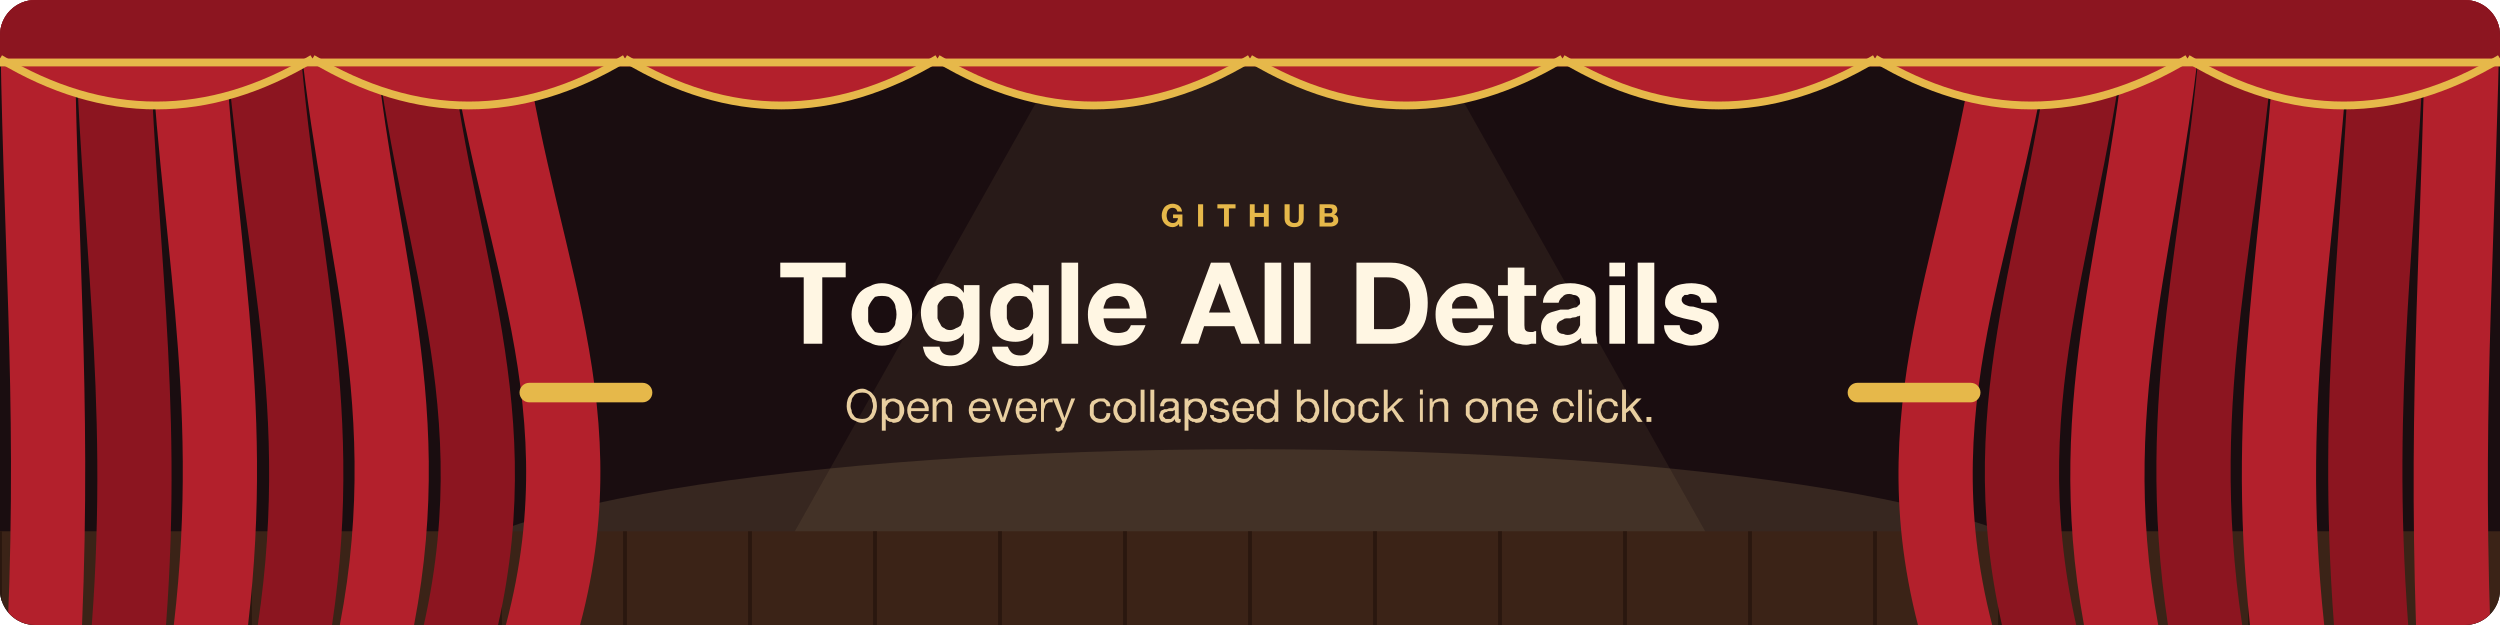
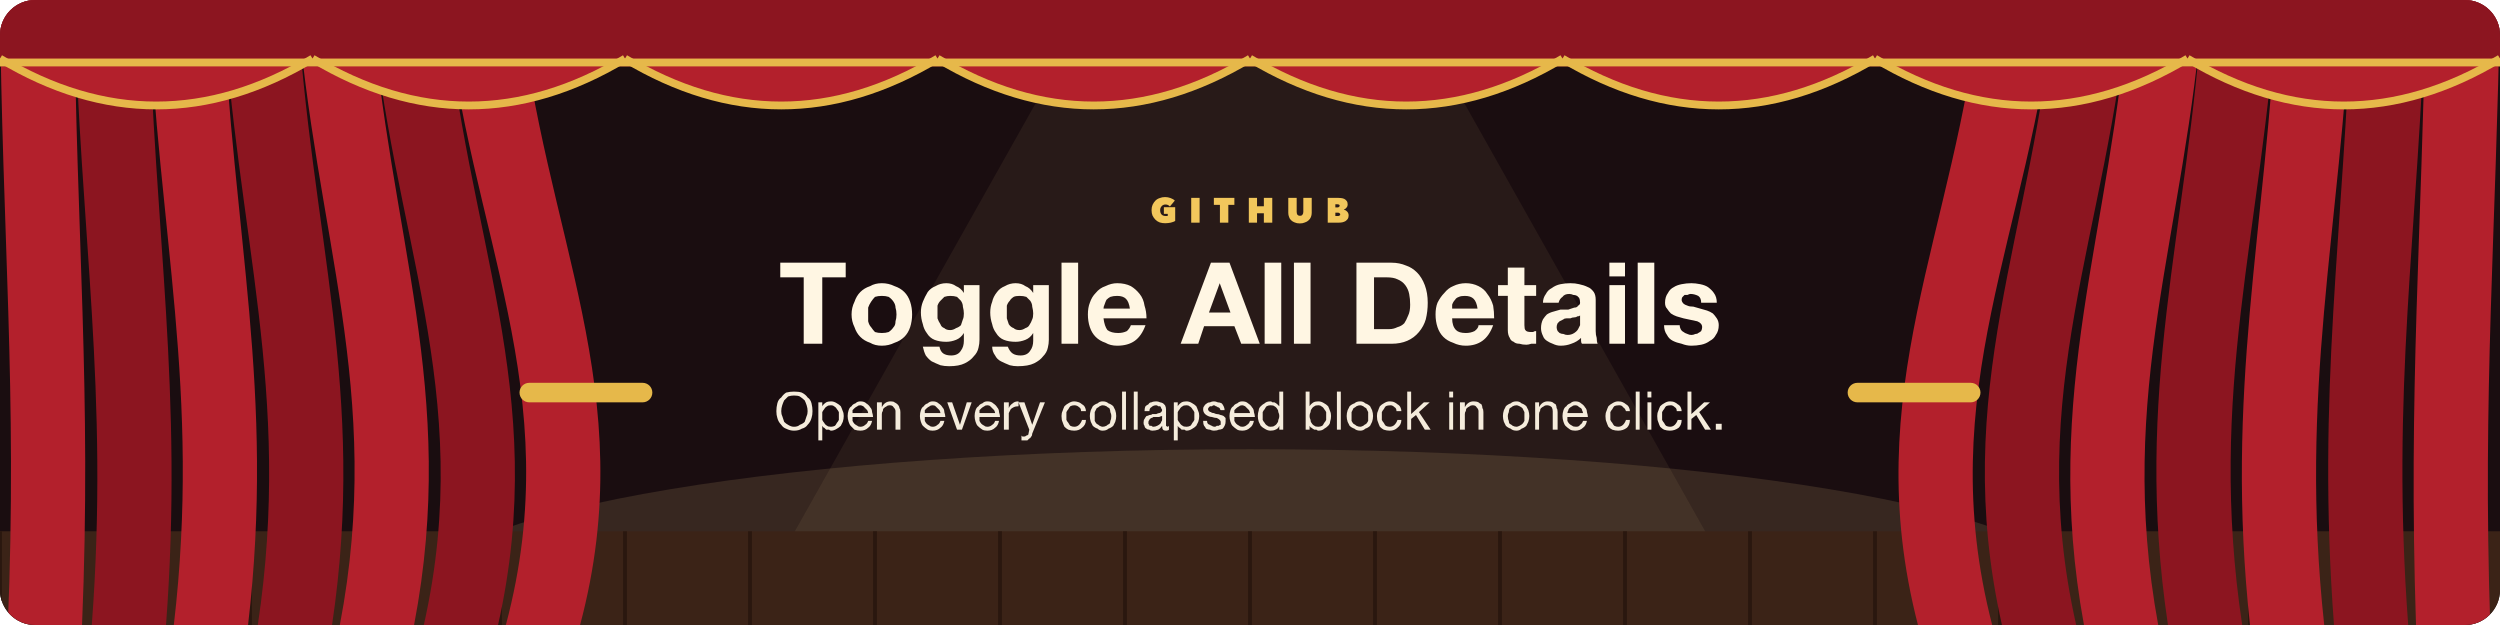
<svg xmlns="http://www.w3.org/2000/svg" viewBox="0 0 1280 320" width="1280" height="320" role="img" aria-label="github-toggle-all-details">
  <clipPath id="k">
    <rect width="1280" height="320" rx="18" />
  </clipPath>
  <g clip-path="url(#k)">
    <rect width="1280" height="320" fill="#1A0D10" />
    <ellipse cx="640" cy="300" rx="420" ry="70" fill="#F7D58B" opacity=".13" />
    <polygon points="560,0 720,0 900,320 380,320" fill="#F7D58B" opacity=".07" />
    <rect y="272" width="1280" height="48" fill="#3B2317" />
    <path d="M0 272v48" stroke="#2A170F" stroke-width="2" />
    <path d="M64 272v48" stroke="#2A170F" stroke-width="2" />
    <path d="M128 272v48" stroke="#2A170F" stroke-width="2" />
    <path d="M192 272v48" stroke="#2A170F" stroke-width="2" />
    <path d="M256 272v48" stroke="#2A170F" stroke-width="2" />
    <path d="M320 272v48" stroke="#2A170F" stroke-width="2" />
    <path d="M384 272v48" stroke="#2A170F" stroke-width="2" />
    <path d="M448 272v48" stroke="#2A170F" stroke-width="2" />
    <path d="M512 272v48" stroke="#2A170F" stroke-width="2" />
    <path d="M576 272v48" stroke="#2A170F" stroke-width="2" />
    <path d="M640 272v48" stroke="#2A170F" stroke-width="2" />
    <path d="M704 272v48" stroke="#2A170F" stroke-width="2" />
    <path d="M768 272v48" stroke="#2A170F" stroke-width="2" />
    <path d="M832 272v48" stroke="#2A170F" stroke-width="2" />
    <path d="M896 272v48" stroke="#2A170F" stroke-width="2" />
    <path d="M960 272v48" stroke="#2A170F" stroke-width="2" />
    <path d="M1024 272v48" stroke="#2A170F" stroke-width="2" />
    <path d="M1088 272v48" stroke="#2A170F" stroke-width="2" />
    <path d="M1152 272v48" stroke="#2A170F" stroke-width="2" />
    <path d="M1216 272v48" stroke="#2A170F" stroke-width="2" />
    <path d="M0 0H38 C39 120 47 200 42 320 H4 C9 200 1 120 0 0Z" fill="#B3202C" />
    <path d="M38 0H76 C79 120 94 200 85 320 H47 C56 200 41 120 38 0Z" fill="#8C1520" />
    <path d="M76 0H114 C119 120 141 200 127 320 H89 C103 200 81 120 76 0Z" fill="#B3202C" />
    <path d="M114 0H152 C159 120 188 200 170 320 H132 C150 200 121 120 114 0Z" fill="#8C1520" />
    <path d="M152 0H190 C199 120 235 200 212 320 H174 C197 200 161 120 152 0Z" fill="#B3202C" />
    <path d="M190 0H228 C238 120 282 200 255 320 H217 C244 200 200 120 190 0Z" fill="#8C1520" />
    <path d="M228 0H266 C278 120 329 200 297 320 H259 C291 200 240 120 228 0Z" fill="#B3202C" />
    <path d="M1242 0H1280 C1278 120 1271 200 1275 320 H1237 C1233 200 1240 120 1242 0Z" fill="#B3202C" />
    <path d="M1204 0H1242 C1238 120 1224 200 1233 320 H1195 C1186 200 1200 120 1204 0Z" fill="#8C1520" />
    <path d="M1166 0H1204 C1198 120 1177 200 1190 320 H1152 C1139 200 1160 120 1166 0Z" fill="#B3202C" />
    <path d="M1128 0H1166 C1158 120 1130 200 1148 320 H1110 C1092 200 1120 120 1128 0Z" fill="#8C1520" />
    <path d="M1090 0H1128 C1119 120 1083 200 1105 320 H1067 C1045 200 1081 120 1090 0Z" fill="#B3202C" />
    <path d="M1052 0H1090 C1079 120 1036 200 1063 320 H1025 C998 200 1041 120 1052 0Z" fill="#8C1520" />
    <path d="M1014 0H1052 C1039 120 989 200 1020 320 H982 C951 200 1001 120 1014 0Z" fill="#B3202C" />
    <rect width="1280" height="34" fill="#8C1520" />
    <path d="M0 30 Q80 78 160 30Z" fill="#B3202C" />
    <path d="M0 30 Q80 78 160 30" fill="none" stroke="#E6B84A" stroke-width="4" />
    <path d="M160 30 Q240 78 320 30Z" fill="#B3202C" />
    <path d="M160 30 Q240 78 320 30" fill="none" stroke="#E6B84A" stroke-width="4" />
    <path d="M320 30 Q400 78 480 30Z" fill="#B3202C" />
    <path d="M320 30 Q400 78 480 30" fill="none" stroke="#E6B84A" stroke-width="4" />
    <path d="M480 30 Q560 78 640 30Z" fill="#B3202C" />
    <path d="M480 30 Q560 78 640 30" fill="none" stroke="#E6B84A" stroke-width="4" />
    <path d="M640 30 Q720 78 800 30Z" fill="#B3202C" />
    <path d="M640 30 Q720 78 800 30" fill="none" stroke="#E6B84A" stroke-width="4" />
    <path d="M800 30 Q880 78 960 30Z" fill="#B3202C" />
    <path d="M800 30 Q880 78 960 30" fill="none" stroke="#E6B84A" stroke-width="4" />
    <path d="M960 30 Q1040 78 1120 30Z" fill="#B3202C" />
    <path d="M960 30 Q1040 78 1120 30" fill="none" stroke="#E6B84A" stroke-width="4" />
    <path d="M1120 30 Q1200 78 1280 30Z" fill="#B3202C" />
    <path d="M1120 30 Q1200 78 1280 30" fill="none" stroke="#E6B84A" stroke-width="4" />
    <path d="M0 32H1280" stroke="#E6B84A" stroke-width="4" />
    <rect x="266" y="196" width="68" height="10" rx="5" fill="#E6B84A" />
    <rect x="946" y="196" width="68" height="10" rx="5" fill="#E6B84A" />
+     <path fill="#F2C75C" d="m596.6 114.3q-1.5 0-2.8-.4-1.3-.5-2.2-1.4-.9-.9-1.5-2.1-.5-1.2-.5-2.8 0-1.5 .5-2.7 .6-1.3 1.5-2.2 .9-.9 2.2-1.3 1.2-.5 2.7-.5 1.5 0 2.8 .5 1.4 .5 2.2 1.3l-2.5 3q-.4-.4-.9-.7-.6-.3-1.4-.3-.5 0-1 .2-.5 .2-.9 .6-.3 .4-.6 .9-.2 .6-.2 1.2 0 1.4 .7 2.2 .7 .8 2.2 .8 .3 0 .6 0 .3-.1 .4-.1l0-1-2 0 0-3.4 5.8 0 0 7q-.4 .3-1 .5-.6 .2-1.3 .4-.6 .1-1.3 .2-.7 .1-1.5 .1zm13.3-13l4.3 0 0 12.7-4.3 0zm19 12.7l-4.3 0 0-9.1-3.1 0 0-3.6 10.5 0 0 3.6-3.1 0zm18.2-4.8l-3.5 0 0 4.8-4.2 0 0-12.7 4.2 0 0 4.3 3.5 0 0-4.3 4.3 0 0 12.7-4.3 0zm18.4 5.2q-1.5 0-2.6-.5-1.1-.4-1.8-1.1-.8-.7-1.1-1.7-.4-1-.4-2.1l0-7.7 4.3 0 0 7.2q0 .9 .4 1.5 .5 .5 1.3 .5 .8 0 1.2-.5 .5-.6 .5-1.5l0-7.2 4.3 0 0 7.7q0 1.1-.4 2.1-.4 1-1.2 1.7-.7 .7-1.9 1.1-1.1 .5-2.6 .5zm18.2-9.8l0 1.6 1.2 0q.4 0 .7-.3 .3-.2 .3-.6 0-.4-.3-.5-.3-.2-.8-.2zm0 4.3l0 1.7 1.3 0q.5 0 .8-.2 .4-.2 .4-.6 0-.3-.2-.5-.1-.1-.3-.2-.2-.1-.4-.2-.3 0-.5 0zm4.4-1.5q.4 .1 .9 .3 .4 .3 .7 .6 .4 .4 .6 .9 .2 .5 .2 1.1 0 1-.4 1.7-.5 .7-1.2 1.2-.7 .4-1.5 .6-.9 .2-1.9 .2l-5.7 0 0-12.7 5.2 0q.8 0 1.6 .1 .9 .1 1.6 .4 .8 .4 1.3 1.1 .5 .6 .5 1.7 0 1.1-.6 1.7-.5 .7-1.3 1z" />
    <path fill="#FFF6E3" d="m411.5 142l0 34 9.5 0 0-34 12 0 0-7.5-33.5 0 0 7.5zm33 19q0-2 0-3.5 .5-1.5 1.5-3 1-1.5 2-2.5 1.5-.5 3.5-.5 2 0 3.5 .5 1.5 1 2.5 2.5 1 1.5 1 3 .5 1.5 .5 3.5 0 2-.5 3.5 0 2-1 3-1 1.5-2.5 2.5-1.5 .5-3.5 .5-2 0-3.5-.5-1-1-2-2.5-1-1-1.5-3 0-1.5 0-3.5zm-8.5 0q0 3.5 1.5 6.5 1 3 3 5 2 2 5 3 2.5 1.5 6 1.5 3.5 0 6.5-1.5 3-1 5-3 2-2 3-5 1-3 1-6.5 0-3.5-1-6.5-1-3-3-5-2-2-5-3-3-1.5-6.5-1.5-3.5 0-6 1.5-3 1-5 3-2 2-3 5-1.5 3-1.5 6.5zm50.5 8q-2 0-3-1-1.5-.5-2-2-1-1.5-1.5-3 0-1.5 0-3 0-1.5 0-3.5 .5-1.5 1.5-2.5 1-1 2-2 1.5-.5 3-.5 2 0 3.5 .5 1 1 2 2 1 1.5 1 3 .5 2 .5 3.5 0 2-.5 3-.5 1.5-1 3-1 1-2.5 1.5-1.5 1-3 1zm15 5l0-28-8 0 0 4 0 0q-1.5-2.5-4-3.5-2-1.5-5-1.5-3 0-5.5 1.5-2.5 1-4 3-1.5 2.5-2.5 5-1 2.5-1 5.5 0 3 1 6 .5 2.5 2 4.5 1.5 2.5 4 3.5 2.5 1 6 1 2.5 0 5-1 2.5-1 4-3.5l0 0 0 4q0 3-1.5 5-1.5 2.5-5 2.5-2.5 0-4-1-1.5-1-2-3.5l-8.5 0q.5 2.5 1.5 4.5 1.5 2 3 3 2 1 4.5 2 2 .5 4.5 .5 5 0 8-1.5 3-1.5 4.5-3.5 2-2 2.5-4.5 .5-2 .5-4zm20.5-5q-2 0-3-1-1.5-.5-2.5-2-.5-1.5-1-3 0-1.5 0-3 0-1.5 0-3.5 .5-1.5 1.5-2.5 .5-1 2-2 1-.5 3-.5 2 0 3.5 .5 1 1 2 2 1 1.5 1 3 .5 2 .5 3.5 0 2-.5 3-.5 1.5-1.5 3-.5 1-2 1.5-1.5 1-3 1zm15 5l0-28-8 0 0 4 0 0q-1.5-2.5-4-3.5-2-1.5-5-1.5-3 0-5.5 1.5-2.5 1-4 3-2 2.5-2.5 5-1 2.5-1 5.5 0 3 1 6 .5 2.5 2 4.5 1.5 2.5 4 3.5 2.5 1 6 1 2.5 0 5-1 2.5-1 4-3.5l0 0 0 4q0 3-1.5 5-1.5 2.5-5 2.5-2.5 0-4-1-1.5-1-2.5-3.5l-8 0q0 2.5 1.5 4.5 1 2 3 3 2 1 4.5 2 2 .5 4 .5 5.5 0 8.5-1.5 3-1.5 4.5-3.5 2-2 2.5-4.5 .5-2 .5-4zm6.5-39.5l0 41.5 8.5 0 0-41.5zm35 23.5l-13.5 0q0-1 .5-2 .5-1.5 1-2.5 1-1 2-1.5 1.5-.5 3.5-.5 3 0 4.5 1.5 1.5 1.5 2 5zm-13.5 5l22 0q0-3.5-1-6.5-.5-3.5-2.5-6-2-2.5-4.5-4-3-1.5-7-1.5-3 0-6 1.5-3 1-5 3.5-2 2-3 5-1 2.5-1 6 0 3.5 1 6.5 1 3 3 5 2 2 5 3 2.5 1.5 6 1.5 5.5 0 9-2.5 3.5-2.5 5.5-8l-7.5 0q-.5 1.5-2 3-2 1-4.5 1-3.5 0-5.5-1.5-1.5-2-2-6zm54-3l5.5-15 0 0 5.5 15zm1-25.5l-15.5 41.5 9 0 3-9 15.5 0 3.5 9 9.5 0-15.5-41.5zm27.5 0l0 41.5 8.5 0 0-41.5zm15 0l0 41.5 8.5 0 0-41.5zm41 34l0-26.5 6.5 0q3.5 0 5.5 1 2.5 1 4 3 1.5 2 2 4.5 .5 2.5 .5 5.5 0 3.5-1 5.5-1 2.5-2 4-1.5 1.5-3.5 2-2 1-4 1zm-9-34l0 41.5 18 0q4.5 0 8-1.5 3.5-1.5 6-4.5 2.5-3 3.5-6.5 1-4 1-8.5 0-5-1.5-9-1.5-4-4-6.5-2.5-2.5-5.5-3.5-3.5-1.5-7.5-1.5zm62 23.5l-13 0q0-1 0-2 .5-1.5 1.5-2.5 .5-1 2-1.5 1-.5 3-.5 3 0 4.5 1.5 1.5 1.5 2 5zm-13 5l21.5 0q0-3.5-.5-6.5-1-3.5-3-6-1.5-2.5-4.5-4-3-1.5-6.5-1.5-3.5 0-6.5 1.5-2.5 1-4.5 3.5-2 2-3.5 5-1 2.5-1 6 0 3.5 1 6.5 1 3 3 5 2 2 5 3 3 1.5 6.5 1.5 5 0 8.5-2.5 3.5-2.5 5.5-8l-7.5 0q0 1.5-2 3-2 1-4.5 1-3.5 0-5-1.5-2-2-2-6zm37-17l0-9-8.5 0 0 9-5 0 0 5.5 5 0 0 17.5q0 2.5 1 4 .5 1.5 2 2 1 1 3 1 1.5 .5 3.5 .5 1 0 2.5-.5 1.5 0 2.5 0l0-6.5q-1 0-1.5 .5-.5 0-1 0-2.5 0-3-1-.5-.5-.5-2.5l0-15 6 0 0-5.5zm9.5 9q0-2.5 1.5-4.5 1-2 3-3 2-1.5 4.5-2 2.5-.5 5-.5 2.5 0 4.5 .5 2.5 .5 4.5 1.5 1.5 .5 3 2.5 1 1.5 1 4l0 16q0 2 .5 3.5 0 2 .5 3l-8 0q-.5-.5-.5-1.5 0-.5 0-1.5-2 2-5 3-2.5 1-5.5 1-2 0-4-1-1.5-.5-3-1.5-1.5-1-2-2.5-1-2-1-4 0-2.5 1-4.5 1-1.5 2-2.5 1.5-1 3.5-1.5 2-.5 3.5-1 2 0 4 0 1.5-.5 3-1 1.5 0 2-1 1-.5 1-1.5 0-1.5-.5-2.5-.5-.5-1-1-1-.5-2-.5-1-.5-2-.5-2.5 0-3.5 1.5-1.5 1-2 3zm19 6.5q-.5 .5-1.5 .5-.5 .5-1.5 .5-1 0-2 .5-1 0-2 0-1 0-1.5 .5-1 .5-2 1-.5 .5-1 1-.5 1-.5 2 0 1 .5 2 .5 .5 1 1 1 .5 2 .5 1 .5 2 .5 2 0 3.5-1 1.5-1 2-2 .5-1 1-2 0-1.5 0-2zm23-20l0-7-8 0 0 7zm-8 4.5l0 30 8 0 0-30zm14.5-11.5l0 41.5 8.5 0 0-41.5zm21.5 32l-8 0q0 3 1.5 5 1 2 3 3 2 1 4.5 1.5 2.5 1 5 1 2.5 0 5-.5 2.5-.5 4.5-2 2-1 3-3 1.5-2 1.5-5 0-2-1-3.5-1-1.5-2-2.5-1.5-1-3-1.5-2-.5-3.5-1-2-.5-3.5-1-2 0-3-.5-1.5-.5-2-1-1-1-1-2 0-1 .5-1.5 .5-.5 1-1 .5 0 1.5 0 1-.5 1.5-.5 2 0 4 1 1.5 1 1.5 3.5l8 0q0-3-1.5-5-1-1.5-3-3-1.5-1-4-1.5-2.5-.5-4.5-.5-2.5 0-5 .5-2.5 .5-4 1.5-2 1-3 3-1.5 2-1.5 5 0 2 1 3 1 1.5 2 2.5 1.5 1 3 1.5 2 .5 3.5 1 4.5 1 7 1.5 2.5 1 2.5 3 0 1-.5 2-.5 .5-1.5 1-.5 .5-1.5 .5-1 .5-2 .5-1 0-2-.5-1.5-.5-2-1-1-.5-1.5-1.5-.5-1-.5-2z" />
-     <path fill="#E9CFA0" d="m435.5 208q0-1.5 .5-2.5 0-1.5 1-2.5 .5-1 1.5-1.5 1.5-.5 3-.5 1.5 0 2.5 .5 1 .5 1.5 1.5 1 1 1 2.5 .5 1 .5 2.5 0 1-.5 2 0 1.5-1 2.5-.5 1-1.5 1.5-1 .5-2.5 .5-1.5 0-3-.5-1-.5-1.5-1.5-1-1-1-2.5-.5-1-.5-2zm-2 0q0 1.5 .5 3 .5 1.5 1.5 3 1 1 2.5 1.5 1.5 1 3.5 1 1.5 0 3-1 1.5-.5 2.5-1.5 1-1.5 1.5-3 .5-1.5 .5-3 0-2-.5-3.5-.5-1.5-1.5-2.5-1-1.5-2.5-2-1.5-1-3-1-2 0-3.5 1-1.5 .5-2.5 2-1 1-1.5 2.5-.5 1.5-.5 3.5zm18-4l0 16.5 2 0 0-6 0 0q.5 .5 1 1 .5 0 1 .5 .5 0 1 0 .5 .5 1 .5 1 0 2.5-.5 1-.5 1.5-1.5 .5-1 1-2 .5-1 .5-2.5 0-1-.5-2.5-.5-1-1-2-.5-.5-2-1-1-.5-2-.5-1.5 0-2.5 .5-1 0-1.5 1l0 0 0-1.5zm9 6q0 1 0 1.5 0 1-.5 1.5-.5 1-1 1-1 .5-2 .5-1 0-1.5-.5-1 0-1-1-.5-.5-1-1.5 0-.5 0-1.5 0-1 0-1.5 .5-1 1-1.5 0-.5 1-1 .5-.5 1.5-.5 1 0 1.5 .5 1 .5 1.5 1 .5 .5 .5 1.5 0 .5 0 1.5zm13-1l-7 0q0-1 .5-1.5 0-.5 .5-1 .5-.5 1-.5 .5-.5 1.5-.5 .5 0 1.5 .5 .5 0 1 .5 .5 .5 .5 1 .5 .5 .5 1.5zm2 3l-2 0q-.5 1.5-1 2-1 .5-2.5 .5-.5 0-1.5-.5-.5 0-1-.5-.5-.5-1-1.5 0-.5 0-1.5l9 0q0-1 0-2-.5-1.5-1-2.5-1-1-2-1.5-1-.5-2.5-.5-1 0-2 .5-1 .5-2 1-.5 1-1 2-.5 1-.5 2.5 0 1.5 .5 2.5 0 1 1 2 .5 1 1.5 1.5 1.5 .5 2.5 .5 2 0 3.5-1.5 1.5-1 2-3zm2-8l0 12 2 0 0-6.5q0-1 0-1.5 .5-1 1-1.5 0-.5 1-.5 .5-.5 1.5-.5 1 0 1.5 .5 1 1 1 2l0 8 2 0 0-8q0-1-.5-1.5 0-1-.5-1.5-.5-.5-1.5-1-.5 0-2 0-2.5 0-3.5 2l0 0 0-2zm27.5 5l-7 0q0-1 .5-1.5 0-.5 .5-1 .5-.5 1-.5 .5-.5 1.5-.5 .5 0 1.5 .5 .5 0 1 .5 .5 .5 .5 1 .5 .5 .5 1.5zm2 3l-2 0q-.5 1.5-1 2-1 .5-2 .5-1 0-2-.5-.5 0-1-.5-.5-.5-.5-1.5-.5-.5-.5-1.5l9 0q0-1 0-2-.5-1.5-1-2.5-.5-1-2-1.5-1-.5-2.5-.5-1 0-2 .5-1 .5-2 1-.5 1-1 2-.5 1-.5 2.5 0 1.5 .5 2.5 .5 1 1 2 .5 1 1.5 1.5 1.5 .5 2.5 .5 2 0 3.5-1.5 1.5-1 2-3zm7.5 4l4-12-2 0-3 10 0 0-3.5-10-2 0 4.5 12zm14.5-7l-7 0q0-1 0-1.5 .5-.5 1-1 .5-.5 1-.5 .5-.5 1.5-.5 .5 0 1 .5 1 0 1 .5 .5 .5 1 1 0 .5 .5 1.5zm1.5 3l-2 0q0 1.5-1 2-.5 .5-2 .5-1 0-1.5-.5-1 0-1-.5-.5-.5-1-1.5 0-.5 0-1.5l9 0q0-1-.5-2 0-1.5-.5-2.5-1-1-2-1.5-1-.5-2.5-.5-1.5 0-2.5 .5-1 .5-1.5 1-1 1-1 2-.5 1-.5 2.5 0 1.5 .5 2.5 0 1 1 2 .5 1 1.5 1.5 1 .5 2.5 .5 2 0 3.5-1.5 1.5-1 1.5-3zm2.5-8l0 12 1.5 0 0-5.5q0-1 .5-2 0-.5 .5-1.5 .5-.5 1.5-1 1 0 2 0l0-2q-1.5 0-2.5 .5-1 .5-2 2l0 0 0-2.5zm12 13.5q0 1-.5 1.5-.5 .5-.5 1-.5 .5-1 .5-.5 .5-1.5 .5 0 0-.5-.5-.5 0-.5 0l0-1.5q0 0 .5 0 .5 0 .5 0 .5 0 1-.5 .5 0 .5-.5l1-2-5-12 2.5 0 3.5 10 0 0 3.5-10 2 0zm21.5-9.5l2 0q0-1-.5-2-.5-.5-1-1-1-.5-1.5-1-1 0-2 0-1.5 0-2.5 .5-1 .5-2 1-.5 1-1 2 0 1.5 0 2.5 0 1.5 0 2.5 .5 1.5 1 2 1 1 2 1.5 1 .5 2.5 .5 2 0 3.5-1.5 1.5-1 1.5-3.5l-2 0q0 1.5-1 2.5-.5 .5-2 .5-1 0-2-.5-.5 0-1-1-.5-.5-.5-1 0-1 0-2 0-.5 0-1.5 0-1 .5-1.5 .5-.5 1.5-1 .5-.5 1.5-.5 1.5 0 2 .5 1 1 1 2zm5.5 2q0-1 .5-2 .5-.5 1-1.5 .5-.5 1-.5 .5-.5 1.5-.5 .5 0 1.5 .5 .5 0 1 .5 .5 1 1 1.5 0 1 0 2 0 1 0 2-.5 1-1 1.5-.5 .5-1 1-1 0-1.5 0-1 0-1.5 0-.5-.5-1-1-.5-.5-1-1.5-.5-1-.5-2zm-2 0q0 1.5 .5 2.5 .5 1 1 2 1 1 2 1.5 1 .5 2.5 .5 1.5 0 2.5-.5 1-.5 1.5-1.5 1-1 1.5-2 0-1 0-2.5 0-1 0-2.5-.5-1-1.5-2-.5-.5-1.5-1-1-.5-2.5-.5-1.5 0-2.5 .5-1 .5-2 1-.5 1-1 2-.5 1.5-.5 2.5zm14-10.5l0 16.5 2 0 0-16.5zm5 0l0 16.5 2 0 0-16.5zm15.5 16.5q-.5 .5-1 .5-1 0-1.5-.5-.5-.5-.5-1.5-.5 1-1.5 1.5-1.5 .5-2.5 .5-1 0-1.5-.5-1 0-1.5-.5-.5-.5-.5-1-.5-.5-.5-1.5 0-1 .5-1.5 0-1 1-1.5 .5 0 1-.5 1 0 1.5 0 1-.5 1.5-.5 1 0 1.5 0 .5-.5 .5-.5 .5-.5 .5-1 0-.5 0-1-.5-.5-1-.5 0-.5-.5-.5-.5 0-1 0-1.5 0-2 .5-1 .5-1 2l-2 0q0-1.5 .5-2 .5-1 1-1.5 .5-.5 1.5-.5 1 0 2 0 1 0 1.5 0 1 0 1.5 .5 .5 .5 1 1 .5 .5 .5 1.5l0 6q0 1 0 1 0 .5 .5 .5 .5 0 .5 0zm-3-6q-.5 0-1 .5-.5 0-1 0-1 0-1.5 0-.5 .5-1 .5-.5 0-1 .5-.5 .5-.5 1.5 0 .5 .5 .5 0 .5 .5 .5 0 .5 .5 .5 .5 0 1 0 1 0 1.5 0 .5-.5 1-1 .5-.5 1-1 0 0 0-.5zm5-6l0 16.5 2 0 0-6 0 0q.5 .5 1 1 .5 0 1 .5 .5 0 1 0 .5 .5 1 .5 1.5 0 2.5-.5 1-.5 1.5-1.5 .5-1 1-2 .5-1 .5-2.5 0-1-.5-2.5-.5-1-1-2-.5-.5-1.5-1-1-.5-2.5-.5-1.5 0-2.5 .5-1 0-1.5 1l0 0 0-1.5zm9.5 6q0 1-.5 1.5 0 1-.5 1.5-.5 1-1 1-1 .5-2 .5-1 0-1.5-.5-.5 0-1-1-.5-.5-1-1.5 0-.5 0-1.5 0-1 0-1.5 .5-1 1-1.5 0-.5 1-1 .5-.5 1.5-.5 1 0 2 .5 .5 .5 1 1 .5 .5 .5 1.5 .5 .5 .5 1.5zm5.5 2.5l-2 0q0 1 .5 1.5 .5 1 1 1.5 .5 .5 1.5 .5 1 .5 2 .5 1 0 1.5-.5 1 0 2-.5 .5-.5 1-1 .5-1 .5-2 0-1-.5-1.5 0-.5-.5-1-.5 0-1.5-.5-.5 0-1.5-.5-.5 0-1.5 0-.5-.5-1-.5-.5-.5-1-.5-.5-.5-.5-1 0-.5 .5-.5 0-.5 .5-.5 .5-.5 1-.5 .5 0 1 0 0 0 .5 0 .5 .5 1 .5 .5 0 .5 .5 .5 .5 .5 1l2 0q0-1-.5-1.5-.5-1-1-1.5-.5-.5-1.5-.5-1 0-2 0-.5 0-1.5 0-1 0-1.5 .5-.5 .5-1 1-.5 1-.5 1.5 0 1.5 .5 2 1 .5 1.5 1 1 .5 2 .5 1 .5 2 .5 1 0 1.5 .5 .5 .5 .5 1.5 0 .5-.5 .5 0 .5-.5 .5-.5 .5-1 .5-.5 0-1 0-.5 0-1 0-.5 0-1-.5-.5 0-1-.5 0-.5 0-1zm18.5-3.5l-7 0q0-1 .5-1.5 0-.5 .5-1 .5-.5 1-.5 .5-.5 1.5-.5 .5 0 1.5 .5 .5 0 1 .5 .5 .5 .5 1 .5 .5 .5 1.5zm2 3l-2 0q-.5 1.5-1 2-1 .5-2 .5-1 0-2-.5-.5 0-1-.5-.5-.5-.5-1.5-.5-.5-.5-1.5l9 0q0-1 0-2-.5-1.5-1-2.5-.5-1-2-1.5-1-.5-2.5-.5-1 0-2 .5-1 .5-2 1-.5 1-1 2-.5 1-.5 2.5 0 1.5 .5 2.5 .5 1 1 2 .5 1 1.5 1.5 1.5 .5 2.5 .5 2 0 3.5-1.5 1.5-1 2-3zm3.5-2q0-.5 0-1.5 .5-1 .5-1.5 .5-.5 1.5-1 .5-.5 1.5-.5 1 0 1.5 .5 1 .5 1.5 1 .5 .5 .5 1.5 .5 .5 .5 1.5 0 1-.5 1.5 0 1-.5 1.5-.5 1-1 1-1 .5-2 .5-1 0-1.5-.5-.5 0-1-1-.5-.5-1-1 0-1 0-2zm9 6l0-16.5-2 0 0 6 0 0q0-.5-.5-.5-.5-.5-1-1-.5 0-1 0-.5 0-1 0-1.5 0-2.5 .5-1 .5-2 1-.5 1-1 2 0 1.5 0 2.5 0 1.5 0 2.5 .5 1 1 2 1 .5 2 1 1 1 2.5 1 1 0 2-.5 1-.5 1.5-1.5l0 0 0 1.5zm9.5-16.5l0 16.5 2 0 0-1.5 0 0q.5 .5 1 1 .5 0 1 .5 .5 0 1 0 .5 .5 1 .5 1.5 0 2.5-.5 1-.5 1.5-1.5 .5-1 1-2 .5-1 .5-2.5 0-1-.5-2.5-.5-1-1-2-.5-.5-1.5-1-1-.5-2.5-.5-1.5 0-2.5 .5-1 0-1.5 1l0 0 0-6zm9.5 10.5q0 1-.5 1.5 0 1-.5 1.5-.5 1-1 1-.5 .5-1.5 .5-1.5 0-2-.5-.5 0-1-1-.5-.5-1-1.5 0-.5 0-1.5 0-1 0-1.5 .5-1 1-1.5 .5-.5 1-1 .5-.5 1.5-.5 1 0 2 .5 .5 .5 1 1 .5 .5 .5 1.5 .5 .5 .5 1.5zm4.5-10.5l0 16.5 2 0 0-16.5zm6 10.5q0-1 .5-2 .5-.5 1-1.5 .5-.5 1-.5 .5-.5 1.5-.5 .5 0 1.5 .5 .5 0 1 .5 .5 1 1 1.5 0 1 0 2 0 1 0 2-.5 1-1 1.5-.5 .5-1 1-1 0-1.5 0-1 0-1.5 0-.5-.5-1-1-.5-.5-1-1.5-.5-1-.5-2zm-2 0q0 1.5 .5 2.5 .5 1 1 2 1 1 2 1.5 1 .5 2.5 .5 1.5 0 2.5-.5 1-.5 1.5-1.5 1-1 1.5-2 0-1 0-2.5 0-1 0-2.5-.5-1-1.5-2-.5-.5-1.5-1-1-.5-2.5-.5-1.5 0-2.5 .5-1 .5-2 1-.5 1-1 2-.5 1.5-.5 2.5zm22-2l2 0q0-1-.5-2-.5-.5-1-1-1-.5-1.5-1-1 0-2 0-1.5 0-2.5 .5-1 .5-2 1-.5 1-1 2 0 1.5 0 2.5 0 1.5 0 2.5 .5 1.5 1.5 2 .5 1 1.5 1.5 1 .5 2.5 .5 2 0 3.5-1.5 1.5-1 1.5-3.5l-2 0q0 1.5-1 2.5-.5 .5-2 .5-1 0-1.5-.5-1 0-1.5-1 0-.5-.5-1 0-1 0-2 0-.5 0-1.5 .5-1 .5-1.5 .5-.5 1.5-1 .5-.5 1.5-.5 1.5 0 2 .5 1 1 1 2zm4.5-8.5l0 16.5 2 0 0-4.5 2-1.5 4 6 2.5 0-5.5-7.5 5-4.5-2.5 0-5.5 5.5 0-10zm20 2.5l0-2.5-1.5 0 0 2.5zm-1.5 2l0 12 1.5 0 0-12zm5 0l0 12 1.5 0 0-6.5q0-1 .5-1.5 0-1 .5-1.5 .5-.5 1-.5 1-.5 2-.5 1 0 1.5 .5 .5 1 .5 2l0 8 2 0 0-8q0-1 0-1.5-.5-1-.5-1.5-.5-.5-1.5-1-1 0-2 0-2.5 0-4 2l0 0 0-2zm20.5 6q0-1 0-2 .5-.5 1-1.5 .5-.5 1-.5 1-.5 1.5-.5 1 0 1.5 .5 .5 0 1 .5 .5 1 1 1.5 .5 1 .5 2 0 1-.5 2-.5 1-1 1.5-.5 .5-1 1-.5 0-1.5 0-.5 0-1.5 0-.5-.5-1-1-.5-.5-1-1.5 0-1 0-2zm-2 0q0 1.5 0 2.5 .5 1 1.5 2 .5 1 1.5 1.5 1 .5 2.5 .5 1.5 0 2.5-.5 1-.5 2-1.5 .5-1 1-2 .5-1 .5-2.5 0-1-.5-2.5-.5-1-1-2-1-.5-2-1-1-.5-2.5-.5-1.5 0-2.5 .5-1 .5-1.5 1-1 1-1.5 2 0 1.5 0 2.5zm13.5-6l0 12 2 0 0-6.5q0-1 .5-1.5 0-1 .5-1.5 .5-.5 1-.5 .5-.5 1.5-.5 1.5 0 2 .5 .5 1 .5 2l0 8 2 0 0-8q0-1 0-1.5-.5-1-1-1.5-.5-.5-1-1-1 0-2 0-2.5 0-4 2l0 0 0-2zm21 5l-6.5 0q0-1 0-1.5 .5-.5 1-1 .5-.5 1-.5 .5-.5 1.5-.5 .5 0 1 .5 .5 0 1 .5 .5 .5 1 1 0 .5 0 1.5zm2 3l-2 0q0 1.5-1 2-.5 .5-2 .5-1 0-1.5-.5-1 0-1.5-.5 0-.5-.5-1.5 0-.5 0-1.5l9 0q0-1-.5-2 0-1.5-1-2.5-.5-1-1.5-1.5-1-.5-2.5-.5-1.5 0-2.5 .5-1 .5-1.5 1-1 1-1.5 2 0 1 0 2.5 0 1.5 0 2.5 .5 1 1.5 2 .5 1 1.5 1.5 1 .5 2.5 .5 2 0 3.5-1.5 1-1 1.5-3zm17-4l2 0q-.5-1-1-2 0-.5-1-1-.5-.5-1.5-1-1 0-2 0-1 0-2.5 .5-1 .5-1.5 1-1 1-1 2-.5 1.5-.5 2.5 0 1.5 .5 2.5 .5 1.5 1 2 .5 1 1.5 1.5 1.5 .5 2.5 .5 2.5 0 3.5-1.5 1.5-1 2-3.5l-2 0q-.5 1.5-1 2.5-1 .5-2.5 .5-1 0-1.5-.5-.5 0-1-1-.5-.5-.5-1-.5-1-.5-2 0-.5 .5-1.5 0-1 .5-1.5 .5-.5 1-1 1-.5 2-.5 1 0 2 .5 .5 1 1 2zm4-8.5l0 16.5 2 0 0-16.5zm7 2.5l0-2.5-1.5 0 0 2.5zm-1.5 2l0 12 1.5 0 0-12zm13 4l2 0q-.5-1-.5-2-.5-.5-1.5-1-.5-.5-1.5-1-1 0-2 0-1 0-2 .5-1.5 .5-2 1-.5 1-1 2-.5 1.5-.5 2.5 0 1.5 .5 2.5 .5 1.5 1 2 .5 1 2 1.5 1 .5 2 .5 2.5 0 4-1.5 1-1 1.5-3.5l-2 0q-.5 1.5-1 2.5-1 .5-2.5 .5-1 0-1.5-.5-.5 0-1-1-.5-.5-.5-1-.5-1-.5-2 0-.5 .5-1.5 0-1 .5-1.5 .5-.5 1-1 1-.5 2-.5 1 0 2 .5 .5 1 1 2zm4-8.5l0 16.5 2 0 0-4.5 2-1.5 4 6 2.5 0-5-7.5 4.5-4.5-2.5 0-5.5 5.5 0-10zm12.5 14l0 2.5 2.5 0 0-2.5z" />
-     <path fill="#E6B84A" d="m603.6 114.7l.2 1.3 1.6 0 0-6.2-4.8 0 0 1.9 2.5 0q-.1 1.2-.8 1.8-.6 .7-1.9 .7-.8 0-1.4-.4-.6-.3-1-.8-.4-.6-.5-1.3-.2-.6-.2-1.4 0-.7 .2-1.4 .1-.7 .5-1.3 .4-.5 1-.9 .6-.3 1.4-.3 .9 0 1.6 .5 .6 .5 .8 1.4l2.4 0q-.1-.9-.5-1.7-.4-.7-1.1-1.3-.7-.5-1.5-.7-.8-.3-1.7-.3-1.3 0-2.3 .5-1.1 .4-1.8 1.2-.7 .9-1.1 2-.4 1.1-.4 2.3 0 1.3 .4 2.4 .4 1 1.1 1.8 .7 .8 1.8 1.3 1 .5 2.3 .5 .8 0 1.7-.4 .8-.3 1.5-1.2zm9.8-10.1l0 11.4 2.6 0 0-11.4zm13.3 2.1l0 9.3 2.5 0 0-9.3 3.4 0 0-2.1-9.3 0 0 2.1zm13.2-2.1l0 11.4 2.5 0 0-4.9 4.7 0 0 4.9 2.5 0 0-11.4-2.5 0 0 4.4-4.7 0 0-4.4zm27.6 7.1l0-7.1-2.5 0 0 7.1q0 1.3-.5 1.9-.5 .6-1.9 .6-.8 0-1.2-.3-.5-.2-.7-.5-.3-.4-.4-.8 0-.5 0-.9l0-7.1-2.6 0 0 7.1q0 2.3 1.3 3.4 1.3 1.2 3.6 1.2 2.3 0 3.6-1.2 1.3-1.1 1.3-3.4zm10.7-2.5l0-2.7 2.3 0q.3 0 .7 .1 .3 0 .5 .2 .3 .1 .4 .4 .1 .2 .1 .6 0 .8-.4 1.1-.4 .3-1.1 .3zm-2.6-4.6l0 11.4 5.6 0q.8 0 1.5-.2 .7-.2 1.3-.6 .5-.4 .9-1 .3-.6 .3-1.5 0-1.1-.5-1.8-.5-.8-1.6-1.1 .8-.4 1.2-1 .4-.5 .4-1.4 0-.8-.3-1.3-.3-.6-.7-.9-.5-.3-1.2-.5-.7-.1-1.5-.1zm2.6 9.4l0-3.1 2.7 0q.8 0 1.3 .4 .5 .4 .5 1.2 0 .5-.1 .8-.2 .3-.5 .4-.2 .2-.5 .3-.4 0-.8 0z" />
+     <path fill="#F5ECDC" d="m400 210.5q0-1.5 .5-3 .5-1.5 1-2.5 1-1 2-2 1.5-.5 3-.5 2 0 3 .5 1.5 1 2.5 2 .5 1 1 2.5 .5 1.5 .5 3 0 1.5-.5 2.5-.5 1.5-1 3-1 1-2.5 1.5-1 1-3 1-1.5 0-3-1-1-.5-2-1.5-.5-1.5-1-3-.5-1-.5-2.5zm-2.5 0q0 2 .5 3.5 .5 2 2 3.5 1 1.5 2.5 2 2 1 4 1 2.5 0 4-1 2-.5 3-2 1.5-1.5 2-3.5 .5-1.5 .5-3.5 0-2-.5-4-.5-2-2-3-1-1.5-3-2.5-1.5-.5-4-.5-2 0-4 .5-1.5 1-2.5 2.5-1.5 1-2 3-.5 2-.5 4zm21.5-4.5l0 19.5 2 0 0-7.5 0 0q.5 1 1 1 .5 .5 1 1 1 0 1.5 0 .5 .5 1 .5 1.5 0 3-1 1-.5 2-1.5 .5-1 1-2 .5-1.5 .5-3 0-1.5-.5-2.5-.5-1.5-1-2.5-1-1-2-1.5-1.5-1-3-1-1.5 0-2.5 .5-1.5 1-2 2l0 0 0-2zm10.5 7q0 1 0 2-.5 1-1 1.5-.5 1-1 1.5-1 .5-2 .5-1.5 0-2-.5-1-.5-1.5-1.5-.5-.5-1-1.5 0-1 0-2 0-1 0-2 .5-1 1-1.5 .5-1 1.5-1.5 .5-.5 2-.5 1 0 1.5 .5 1 .5 1.5 1.5 .5 .5 1 1.5 0 1 0 2zm15-1.5l-8 0q0-.5 0-1.5 .5-.5 1-1 .5-.5 1.5-1 .5-.5 1.5-.5 .5 0 1.5 .5 .5 .5 1 1 .5 .5 1 1 .5 1 .5 1.5zm2 4l-2 0q-.5 1.5-1.5 2-1 1-2.5 1-1 0-1.5-.5-1-.5-1.5-1-.5-.5-1-1.5 0-1 0-2l10.5 0q0-1-.5-2.5 0-1.5-1-2.5-.5-1-2-2-1-1-3-1-1.5 0-2.5 1-1.5 .5-2 1.5-1 .5-1.5 2-.5 1.5-.5 3 0 1.5 .5 3 .5 1.5 1 2 1 1 2 2 1.5 .5 3 .5 2.5 0 4-1.5 1.5-1 2-3.5zm2.5-9.5l0 14 2.5 0 0-8q0-1 .5-1.5 0-1 .5-1.5 .5-.5 1.5-1 .5-.5 1.5-.5 1.5 0 2 1 1 1 1 2l0 9.5 2.5 0 0-9q0-1.5-.5-2 0-1-1-2-.5-.5-1.5-1-.5-.5-2-.5-3 0-4.5 3l0 0 0-2.5zm32.5 5.5l-8 0q0-.5 0-1.5 .5-.5 1-1 .5-.5 1.5-1 .5-.5 1.5-.5 1 0 1.5 .5 .5 .5 1 1 .5 .5 1 1 .5 1 .5 1.5zm2 4l-2 0q-.5 1.5-1.5 2-1 1-2.5 1-1 0-1.5-.5-1-.5-1.5-1-.5-.5-1-1.5 0-1 0-2l10.5 0q0-1-.5-2.5 0-1.5-1-2.5-.5-1-2-2-1-1-3-1-1.5 0-2.5 1-1.5 .5-2 1.5-1 .5-1.5 2-.5 1.5-.5 3 0 1.5 .5 3 .5 1.5 1 2 1 1 2.5 2 1 .5 2.5 .5 2.5 0 4-1.5 1.5-1 2-3.5zm9 4.5l5-14-2.5 0-3.5 11.5 0 0-4-11.5-2.5 0 5 14zm17-8.5l-8 0q0-.5 0-1.5 .5-.5 1-1 .5-.5 1.5-1 .5-.5 1.5-.5 1 0 1.5 .5 .5 .5 1 1 .5 .5 1 1 .5 1 .5 1.5zm2 4l-2 0q-.5 1.5-1.5 2-1 1-2.5 1-1 0-1.5-.5-1-.5-1.5-1-.5-.5-1-1.5 0-1 0-2l10.5 0q0-1-.5-2.5 0-1.5-1-2.5-.5-1-2-2-1-1-3-1-1.5 0-2.5 1-1.5 .5-2 1.5-1 .5-1.5 2-.5 1.5-.5 3 0 1.5 .5 3 .5 1.5 1 2 1 1 2.5 2 1 .5 2.5 .5 2.5 0 4-1.5 1.5-1 2-3.5zm2.5-9.5l0 14 2.5 0 0-6q0-1.5 0-2.5 .5-1 1-2 .5-.5 1.5-1 1-.5 2.5-.5l0-2.5q-2 0-3 1-1.5 1-2 2.5l0 0 0-3zm14.5 16q0 1-.5 1.5-.5 1-1 1-.5 .5-1 1-.5 0-1.5 0-.5 0-.5 0-.5 0-1 0l0-2.5q.5 .5 .5 .5 .5 0 1 0 .5 0 1-.5 .5 0 1-.5l.5-2.5-5.5-14 3 0 4 11.5 0 0 4-11.5 2.5 0zm25-11.5l2.5 0q0-1-.5-2-.5-1-1.5-1.5-.5-.5-1.5-1-1.5-.5-2.5-.5-1.5 0-3 1-1 .5-2 1.5-.5 1-1 2.5-.5 1-.5 2.5 0 2 .5 3 .5 1.5 1 2.5 1 1 2 1.5 1.5 .5 3 .5 2.5 0 4-1.5 2-1.5 2-4l-2 0q-.5 1.5-1.5 2.5-1 1-2.5 1-1 0-2-.5-.5-.5-1-1.5-.5-.5-1-1.5 0-1 0-2 0-1 0-2 .5-1 1-1.5 .5-1 1-1.5 1-.5 2-.5 1.5 0 2.5 1 1 .5 1 2zm7 2.5q0-1 0-2 .5-1 1-2 1-.5 1.5-1 1-.5 1.5-.5 1 0 2 .5 .5 .5 1.5 1 .5 1 .5 2 .5 1 .5 2 0 1.5-.5 2.5 0 1-.5 1.5-1 .5-1.5 1-1 .5-2 .5-.5 0-1.5-.5-.5-.5-1.5-1-.5-.5-1-1.5 0-1 0-2.5zm-2.5 0q0 1.5 .5 3 .5 1 1 2 1 1 2.5 1.5 1 1 2.5 1 2 0 3-1 1.5-.5 2.5-1.5 .5-1 1-2 .5-1.5 .5-3 0-1.5-.5-3-.5-1-1-2-1-1-2.5-1.5-1-1-3-1-1.5 0-2.5 1-1.5 .5-2.5 1.5-.5 1-1 2-.5 1.5-.5 3zm16.5-12.5l0 19.5 2 0 0-19.5zm6 0l0 19.5 2 0 0-19.5zm18 19.5q-.5 .5-1.5 .5-1 0-1.5-.5-.5-.5-.5-2-1 1.5-2 2-1.5 .5-3 .5-1 0-1.5-.5-1 0-1.5-.5-1-.5-1-1.5-.5-.5-.5-1.5 0-1.5 .5-2 .5-1 1-1.5 .5 0 1.5-.5 1 0 1.5-.5 1 0 2 0 1-.5 1.5-.5 .5 0 1-.5 .5-.5 .5-1 0-.5-.5-1 0-.5-.5-1-.5 0-1 0-.5-.5-1-.5-1.5 0-2.5 1-1 .5-1 2l-2.5 0q0-1.5 .5-2.5 .5-.5 1.5-1 .5-1 1.5-1 1-.5 2.5-.5 1 0 2 .5 .5 0 1.5 .5 .5 .5 1 1 .5 1 .5 2l0 7q0 1 0 1.5 .5 .5 1 .5 0 0 .5-.5zm-3.5-7q-.5 0-1.5 .5-.5 0-1.5 0-.5 0-1.5 0-.5 .5-1 .5-1 .5-1 1-.5 .5-.5 1 0 1 0 1 .5 .5 .5 1 .5 0 1 0 .5 .5 1 .5 1 0 2-.5 1-.5 1.5-1 .5-.5 .5-1 .5-.5 .5-1zm6-7l0 19.5 2 0 0-7.5 0 0q.5 1 1 1 .5 .5 1 1 1 0 1.5 0 .5 .5 1 .5 1.5 0 3-1 1-.5 2-1.5 .5-1 1-2 .5-1.5 .5-3 0-1.5-.5-2.5-.5-1.5-1-2.5-1-1-2-1.5-1.5-1-3-1-1.5 0-2.5 .5-1.5 1-2 2l0 0 0-2zm10.5 7q0 1 0 2-.5 1-1 1.5-.5 1-1 1.5-1 .5-2 .5-1.5 0-2-.5-1-.5-1.5-1.5-.5-.5-1-1.5 0-1 0-2 0-1 0-2 .5-1 1-1.5 .5-1 1.5-1.5 .5-.5 2-.5 1 0 1.5 .5 1 .5 1.5 1.5 .5 .5 1 1.5 0 1 0 2zm6.5 2.5l-2 0q0 1.5 .5 2.5 .5 .5 1 1.5 1 .5 2 .5 1 .5 2 .5 1.5 0 2.5-.5 1 0 2-.5 .5-.5 1-1.5 .5-1 .5-2 0-1 0-2-.5-.5-1-1-1-.5-1.5-.5-1-.5-2-.5-.5 0-1.5-.5-1 0-1.5-.5-.5 0-1-.5-.5-.5-.5-1 0-.5 .5-1 0 0 .5-.5 .5 0 1 0 .5-.5 1-.5 .5 0 1 .5 .5 0 1 .5 .5 0 1 .5 0 .5 .5 1l2 0q0-1-.5-2-.5-1-1-1.5-1-.5-2-.5-1-.5-2-.5-1 0-2 .5-1 0-1.5 .5-1 .5-1.5 1.5-.5 .5-.5 1.5 0 1.5 1 2.5 .5 .5 1.5 1 1 .5 2 .5 1.5 .5 2.5 .5 1 .5 1.5 1 .5 .5 .5 1 0 1 0 1.5-.5 0-1 .5-.5 0-1 0-.5 .5-1 .5-1 0-1.5-.5-.5 0-1-.5-.5 0-1-.5-.5-.5-.5-1.5zm22-4l-8 0q0-.5 0-1.5 .5-.5 1-1 .5-.5 1.5-1 .5-.5 1.5-.5 .5 0 1.5 .5 .5 .5 1 1 .5 .5 1 1 .5 1 .5 1.5zm2 4l-2 0q-.5 1.5-1.5 2-1 1-2.5 1-1 0-1.5-.5-1-.5-1.5-1-.5-.5-1-1.5 0-1 0-2l10.5 0q0-1-.5-2.5 0-1.5-1-2.5-.5-1-2-2-1-1-3-1-1.5 0-2.5 1-1.5 .5-2 1.5-1 .5-1.5 2-.5 1.5-.5 3 0 1.5 .5 3 .5 1.5 1 2 1 1 2.5 2 1 .5 2.5 .5 2.5 0 4-1.5 1.5-1 2-3.5zm4.5-2.5q0-1 0-2 .5-1 1-1.5 .5-1 1-1.5 1-.5 2-.5 1.5 0 2 .5 1 .5 1.5 1.5 .5 .5 .5 1.5 .5 1 .5 2 0 1-.5 2 0 1-.5 1.5-.5 1-1.5 1.5-.5 .5-2 .5-1 0-1.5-.5-1-.5-1.5-1.5-.5-.5-1-1.5 0-1 0-2zm10.5 7l0-19.5-2 0 0 7.5 0 0q-.5-.5-1-1-.5-.5-1.5-1-.5 0-1 0-.5-.5-1-.5-2 0-3 1-1 .5-2 1.5-1 1-1 2-.5 1.5-.5 3 0 1.5 .5 3 .5 1 1 2 1 1 2 1.5 1.5 1 3 1 1.5 0 2.5-.5 1.5-.5 2-2l0 0 0 2zm11.5-19.5l0 19.5 2 0 0-2 0 0q.5 1 1 1 .5 .5 1.5 1 .5 0 1 0 .5 .5 1 .5 2 0 3-1 1-.5 2-1.5 1-1 1-2 .5-1.5 .5-3 0-1.5-.5-2.5-.5-1.5-1-2.5-1-1-2-1.5-1.5-1-3-1-1.5 0-2.5 .5-1.5 1-2 2l0 0 0-7.5zm10.5 12.5q0 1 0 2-.5 1-1 1.5-.5 1-1 1.5-1 .5-2 .5-1.5 0-2-.5-1-.5-1.5-1.5-.5-.5-.5-1.5-.5-1-.5-2 0-1 .5-2 0-1 .5-1.5 .5-1 1.5-1.5 .5-.5 2-.5 1 0 1.5 .5 1 .5 1.5 1.5 .5 .5 1 1.5 0 1 0 2zm5.5-12.5l0 19.5 2 0 0-19.5zm7.5 12.5q0-1 0-2 .5-1 1-2 1-.5 1.5-1 1-.5 2-.5 .5 0 1.5 .5 .5 .5 1.5 1 .5 1 1 2 0 1 0 2 0 1.5 0 2.5-.5 1-1 1.5-1 .5-1.5 1-1 .5-1.5 .5-1 0-2-.5-.5-.5-1.5-1-.5-.5-1-1.5 0-1 0-2.5zm-2.5 0q0 1.5 .5 3 .5 1 1 2 1 1 2.5 1.5 1 1 3 1 1.5 0 2.5-1 1.5-.5 2.5-1.5 .5-1 1-2 .5-1.5 .5-3 0-1.5-.5-3-.5-1-1-2-1-1-2.5-1.5-1-1-2.5-1-2 0-3 1-1.5 .5-2.5 1.5-.5 1-1 2-.5 1.5-.5 3zm25.5-2.5l2.5 0q0-1-.5-2-.5-1-1.5-1.5-.5-.5-1.5-1-1-.5-2.5-.5-1.5 0-3 1-1 .5-2 1.5-.5 1-1 2.5-.5 1-.5 2.5 0 2 .5 3 .5 1.5 1 2.5 1 1 2 1.5 1.5 .5 3 .5 2.5 0 4-1.5 2-1.5 2-4l-2 0q-.5 1.5-1.5 2.5-1 1-2.5 1-1 0-2-.5-.5-.5-1-1.5-.5-.5-1-1.5 0-1 0-2 0-1 0-2 .5-1 1-1.5 .5-1 1-1.5 1-.5 2.5-.5 1 0 2 1 1 .5 1 2zm5.5-10l0 19.5 2 0 0-5.5 2.5-2 4.5 7.5 3 0-6-9 5.5-5-3 0-6.5 6 0-11.5zm23.5 3l0-3-2 0 0 3zm-2 2.5l0 14 2 0 0-14zm5.5 0l0 14 2.5 0 0-8q0-1 .5-1.5 0-1 .5-1.5 .5-.5 1.5-1 .5-.5 1.5-.5 1.5 0 2 1 1 1 1 2l0 9.5 2.5 0 0-9q0-1.5-.5-2 0-1-.5-2-1-.5-1.5-1-1-.5-2.5-.5-3 0-4.5 3l0 0 0-2.5zm24.5 7q0-1 .5-2 0-1 .5-2 1-.5 1.5-1 1-.5 2-.5 .5 0 1.5 .5 1 .5 1.5 1 .5 1 1 2 0 1 0 2 0 1.5 0 2.5-.5 1-1 1.5-.5 .5-1.5 1-1 .5-1.5 .5-1 0-2-.5-.5-.5-1.5-1-.5-.5-.5-1.5-.5-1-.5-2.5zm-2.5 0q0 1.5 .5 3 .5 1 1 2 1 1 2.5 1.5 1 1 3 1 1.5 0 2.5-1 1.5-.5 2.5-1.5 .5-1 1-2 .5-1.5 .5-3 0-1.5-.5-3-.5-1-1-2-1-1-2.5-1.5-1-1-2.5-1-2 0-3 1-1.5 .5-2.5 1.5-.5 1-1 2-.5 1.5-.5 3zm16.5-7l0 14 2 0 0-8q0-1 .5-1.5 0-1 .5-1.5 .5-.5 1.5-1 .5-.5 1.5-.5 1.5 0 2.5 1 .5 1 .5 2l0 9.5 2.5 0 0-9q0-1.5-.5-2 0-1-.5-2-1-.5-1.5-1-1-.5-2.5-.5-3 0-4.5 3l0 0 0-2.5zm24.5 5.5l-8 0q0-.5 .5-1.5 0-.5 .5-1 .5-.5 1.5-1 .5-.5 1.5-.5 1 0 1.5 .5 .5 .5 1.5 1 .5 .5 .5 1 .5 1 .5 1.5zm2 4l-2 0q-.5 1.5-1.5 2-.5 1-2 1-1.5 0-2-.5-1-.5-1.5-1-.5-.5-1-1.5 0-1 0-2l10.5 0q0-1-.5-2.5 0-1.5-1-2.5-.5-1-2-2-1-1-3-1-1.5 0-2.5 1-1.5 .5-2 1.5-1 .5-1.5 2-.5 1.5-.5 3 0 1.5 .5 3 .5 1.5 1 2 1 1 2.5 2 1 .5 2.5 .5 2.5 0 4-1.5 1.5-1 2-3.5zm20-5l2 0q0-1-.5-2-.5-1-1.5-1.5-.5-.5-1.5-1-1-.5-2.5-.5-1.5 0-3 1-1 .5-2 1.5-.5 1-1 2.5-.5 1-.5 2.5 0 2 .5 3 .5 1.5 1 2.5 1 1 2 1.5 1.5 .5 3 .5 2.5 0 4.5-1.5 1.5-1.5 1.5-4l-2 0q-.5 1.5-1.5 2.5-1 1-2.5 1-1 0-2-.5-.5-.5-1-1.5-.5-.5-1-1.5 0-1 0-2 0-1 0-2 .5-1 1-1.5 .5-1 1-1.5 1-.5 2.5-.5 1.5 0 2 1 1 .5 1.5 2zm5-10l0 19.5 2 0 0-19.5zm8 3l0-3-2 0 0 3zm-2 2.5l0 14 2 0 0-14zm15 4.5l2.5 0q0-1-.5-2-.5-1-1.5-1.5-.5-.5-1.5-1-1-.5-2.5-.5-1.5 0-3 1-1 .5-2 1.5-.5 1-1 2.5-.5 1-.5 2.5 0 2 .5 3 .5 1.5 1 2.5 1 1 2 1.5 1.5 .5 3 .5 2.5 0 4.5-1.5 1.5-1.5 1.5-4l-2 0q-.5 1.5-1.5 2.5-1 1-2.5 1-1 0-2-.5-.5-.5-1-1.5-.5-.5-1-1.5 0-1 0-2 0-1 0-2 .5-1 1-1.5 .5-1 1-1.5 1-.5 2.5-.5 1 0 2 1 1 .5 1 2zm5.5-10l0 19.5 2 0 0-5.5 2.5-2 4.5 7.5 3 0-6-9 5.5-5-3 0-6.5 6 0-11.5zm14.5 16.5l0 3 3 0 0-3z" />
  </g>
</svg>
